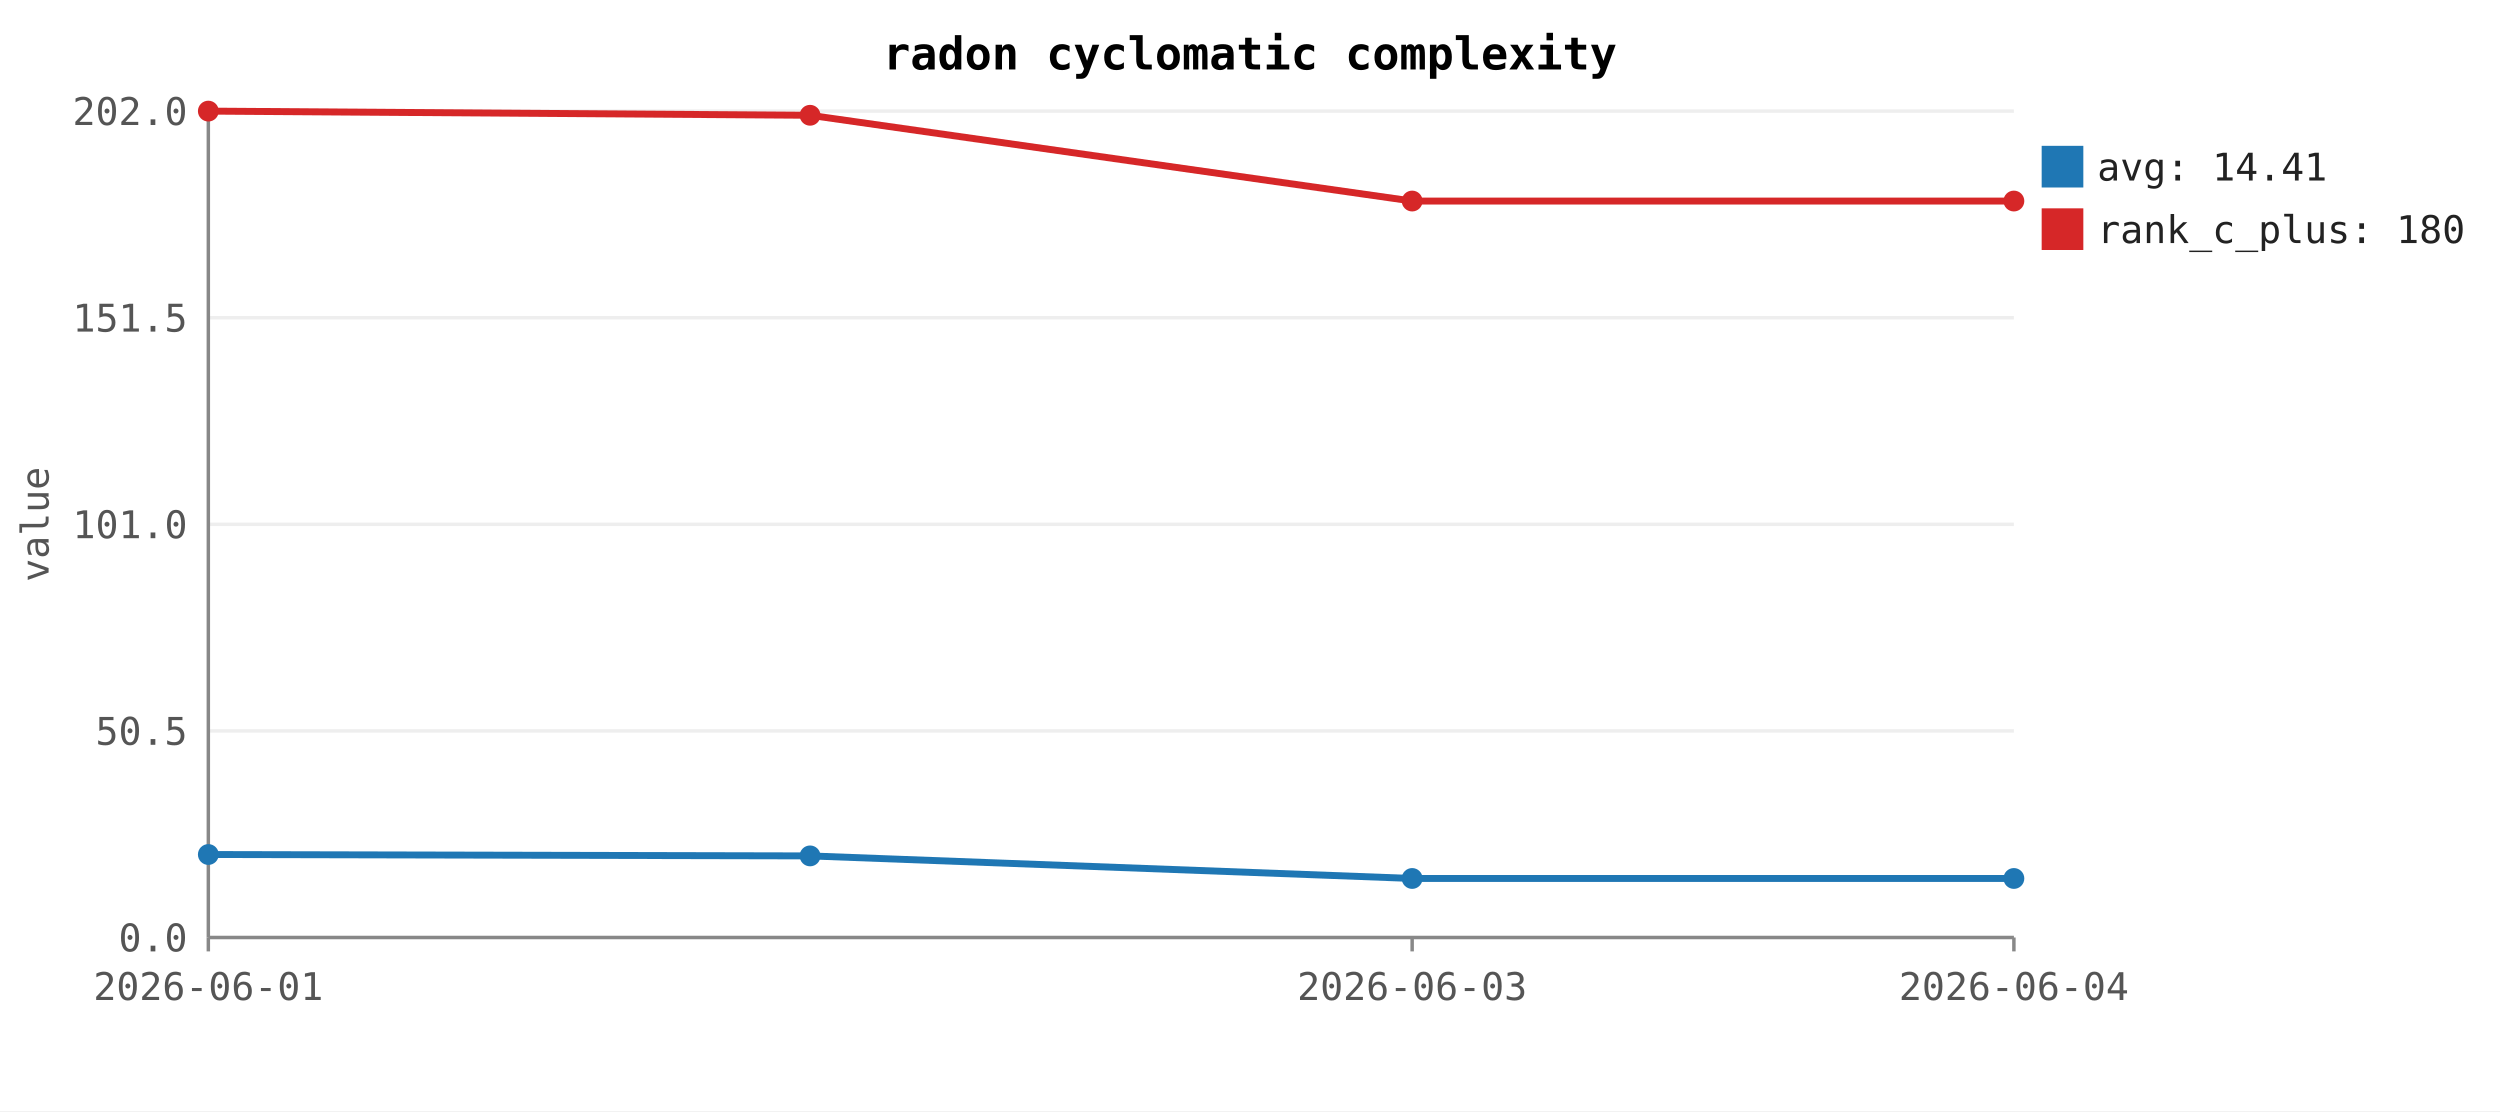
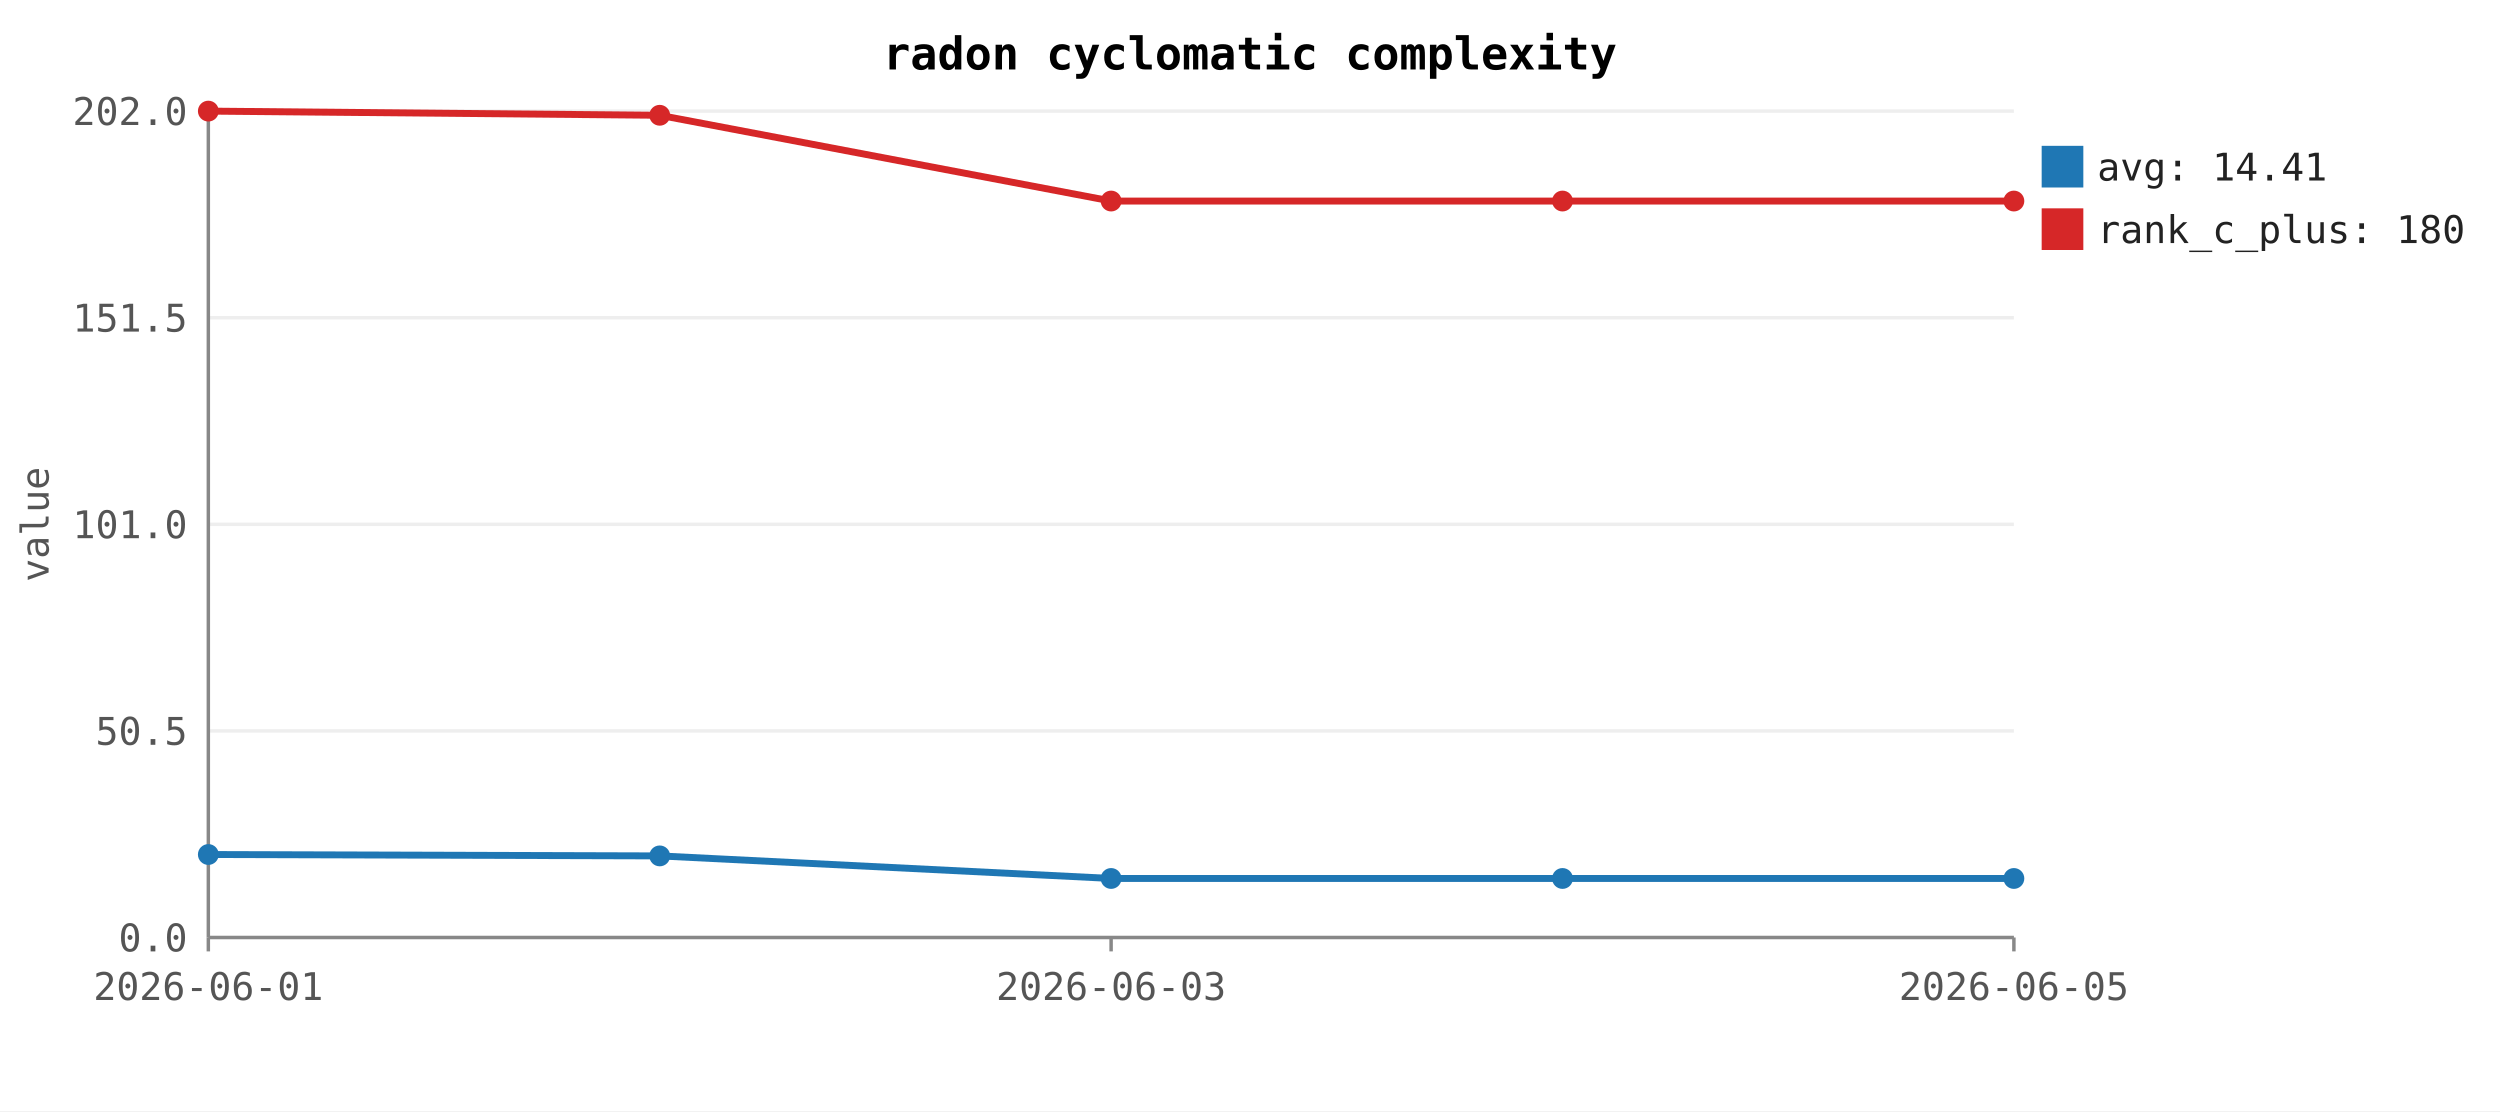
<svg xmlns="http://www.w3.org/2000/svg" viewBox="0 0 720 320" font-family="monospace" font-size="11">
  <rect width="100%" height="100%" fill="white" />
  <text x="360" y="20" text-anchor="middle" font-weight="bold" font-size="13">radon cyclomatic complexity</text>
  <line x1="60" y1="270.0" x2="580" y2="270.0" stroke="#eee" />
  <text x="54" y="274.0" text-anchor="end" fill="#555">0.0</text>
  <line x1="60" y1="210.5" x2="580" y2="210.5" stroke="#eee" />
  <text x="54" y="214.5" text-anchor="end" fill="#555">50.5</text>
  <line x1="60" y1="151.0" x2="580" y2="151.0" stroke="#eee" />
  <text x="54" y="155.0" text-anchor="end" fill="#555">101.0</text>
  <line x1="60" y1="91.5" x2="580" y2="91.5" stroke="#eee" />
  <text x="54" y="95.5" text-anchor="end" fill="#555">151.5</text>
  <line x1="60" y1="32.0" x2="580" y2="32.0" stroke="#eee" />
  <text x="54" y="36.0" text-anchor="end" fill="#555">202.0</text>
  <line x1="60" y1="32" x2="60" y2="270" stroke="#888" />
  <line x1="60" y1="270" x2="580" y2="270" stroke="#888" />
  <line x1="60.0" y1="270" x2="60.0" y2="274" stroke="#888" />
  <text x="60.0" y="288" text-anchor="middle" fill="#555">2026-06-01</text>
-   <line x1="406.7" y1="270" x2="406.7" y2="274" stroke="#888" />
-   <text x="406.7" y="288" text-anchor="middle" fill="#555">2026-06-03</text>
+   <line x1="320.0" y1="270" x2="320.0" y2="274" stroke="#888" />
+   <text x="320.0" y="288" text-anchor="middle" fill="#555">2026-06-03</text>
  <line x1="580.0" y1="270" x2="580.0" y2="274" stroke="#888" />
-   <text x="580.0" y="288" text-anchor="middle" fill="#555">2026-06-04</text>
+   <text x="580.0" y="288" text-anchor="middle" fill="#555">2026-06-05</text>
  <text x="14" y="151" text-anchor="middle" transform="rotate(-90 14 151)" fill="#555">value</text>
-   <path d="M60.0,246.1 L233.3,246.5 L406.7,253.0 L580.0,253.0" fill="none" stroke="#1f77b4" stroke-width="2" />
+   <path d="M60.0,246.1 L190.0,246.5 L320.0,253.0 L450.0,253.0 L580.0,253.0" fill="none" stroke="#1f77b4" stroke-width="2" />
  <circle cx="60.0" cy="246.1" r="3" fill="#1f77b4" />
-   <circle cx="233.3" cy="246.5" r="3" fill="#1f77b4" />
-   <circle cx="406.7" cy="253.0" r="3" fill="#1f77b4" />
+   <circle cx="190.0" cy="246.5" r="3" fill="#1f77b4" />
+   <circle cx="320.0" cy="253.0" r="3" fill="#1f77b4" />
+   <circle cx="450.0" cy="253.0" r="3" fill="#1f77b4" />
  <circle cx="580.0" cy="253.0" r="3" fill="#1f77b4" />
  <rect x="588" y="42" width="12" height="12" fill="#1f77b4" />
  <text x="604" y="52" fill="#222">avg: 14.41</text>
-   <path d="M60.0,32.0 L233.3,33.2 L406.7,57.9 L580.0,57.9" fill="none" stroke="#d62728" stroke-width="2" />
+   <path d="M60.0,32.0 L190.0,33.2 L320.0,57.9 L450.0,57.9 L580.0,57.9" fill="none" stroke="#d62728" stroke-width="2" />
  <circle cx="60.0" cy="32.0" r="3" fill="#d62728" />
-   <circle cx="233.3" cy="33.2" r="3" fill="#d62728" />
-   <circle cx="406.7" cy="57.9" r="3" fill="#d62728" />
+   <circle cx="190.0" cy="33.2" r="3" fill="#d62728" />
+   <circle cx="320.0" cy="57.9" r="3" fill="#d62728" />
+   <circle cx="450.0" cy="57.9" r="3" fill="#d62728" />
  <circle cx="580.0" cy="57.9" r="3" fill="#d62728" />
  <rect x="588" y="60" width="12" height="12" fill="#d62728" />
  <text x="604" y="70" fill="#222">rank_c_plus: 180</text>
</svg>
